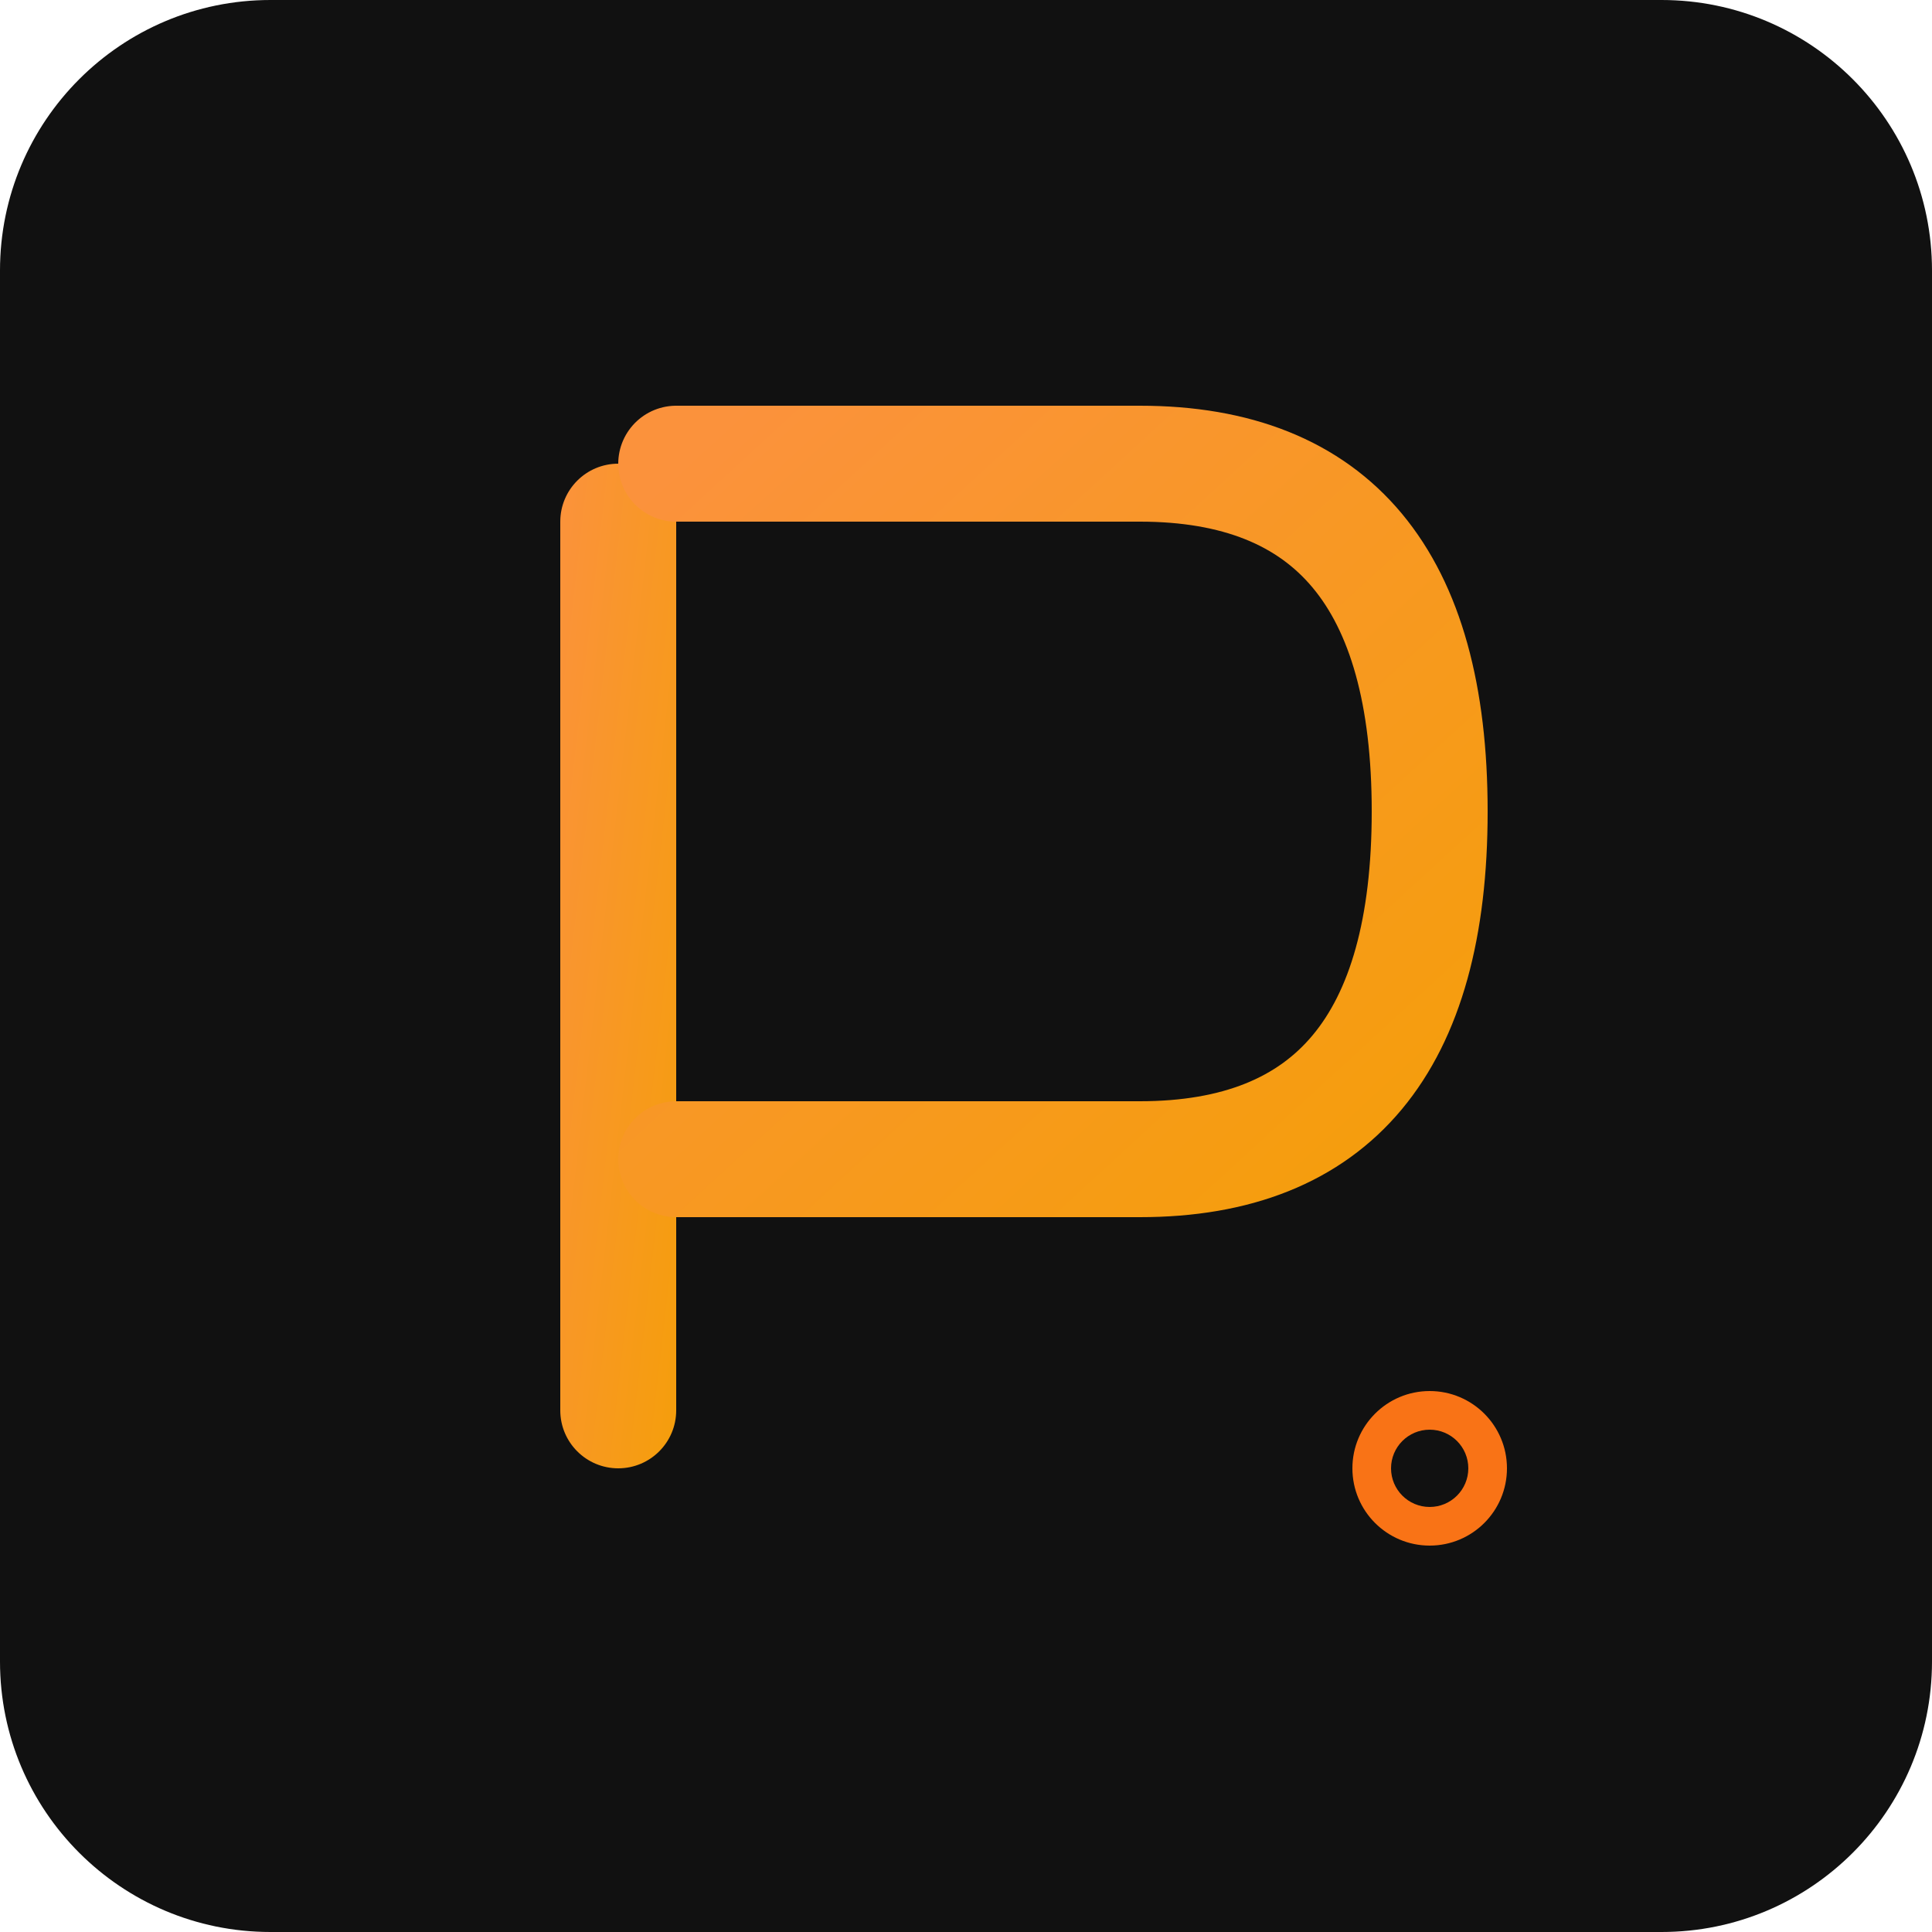
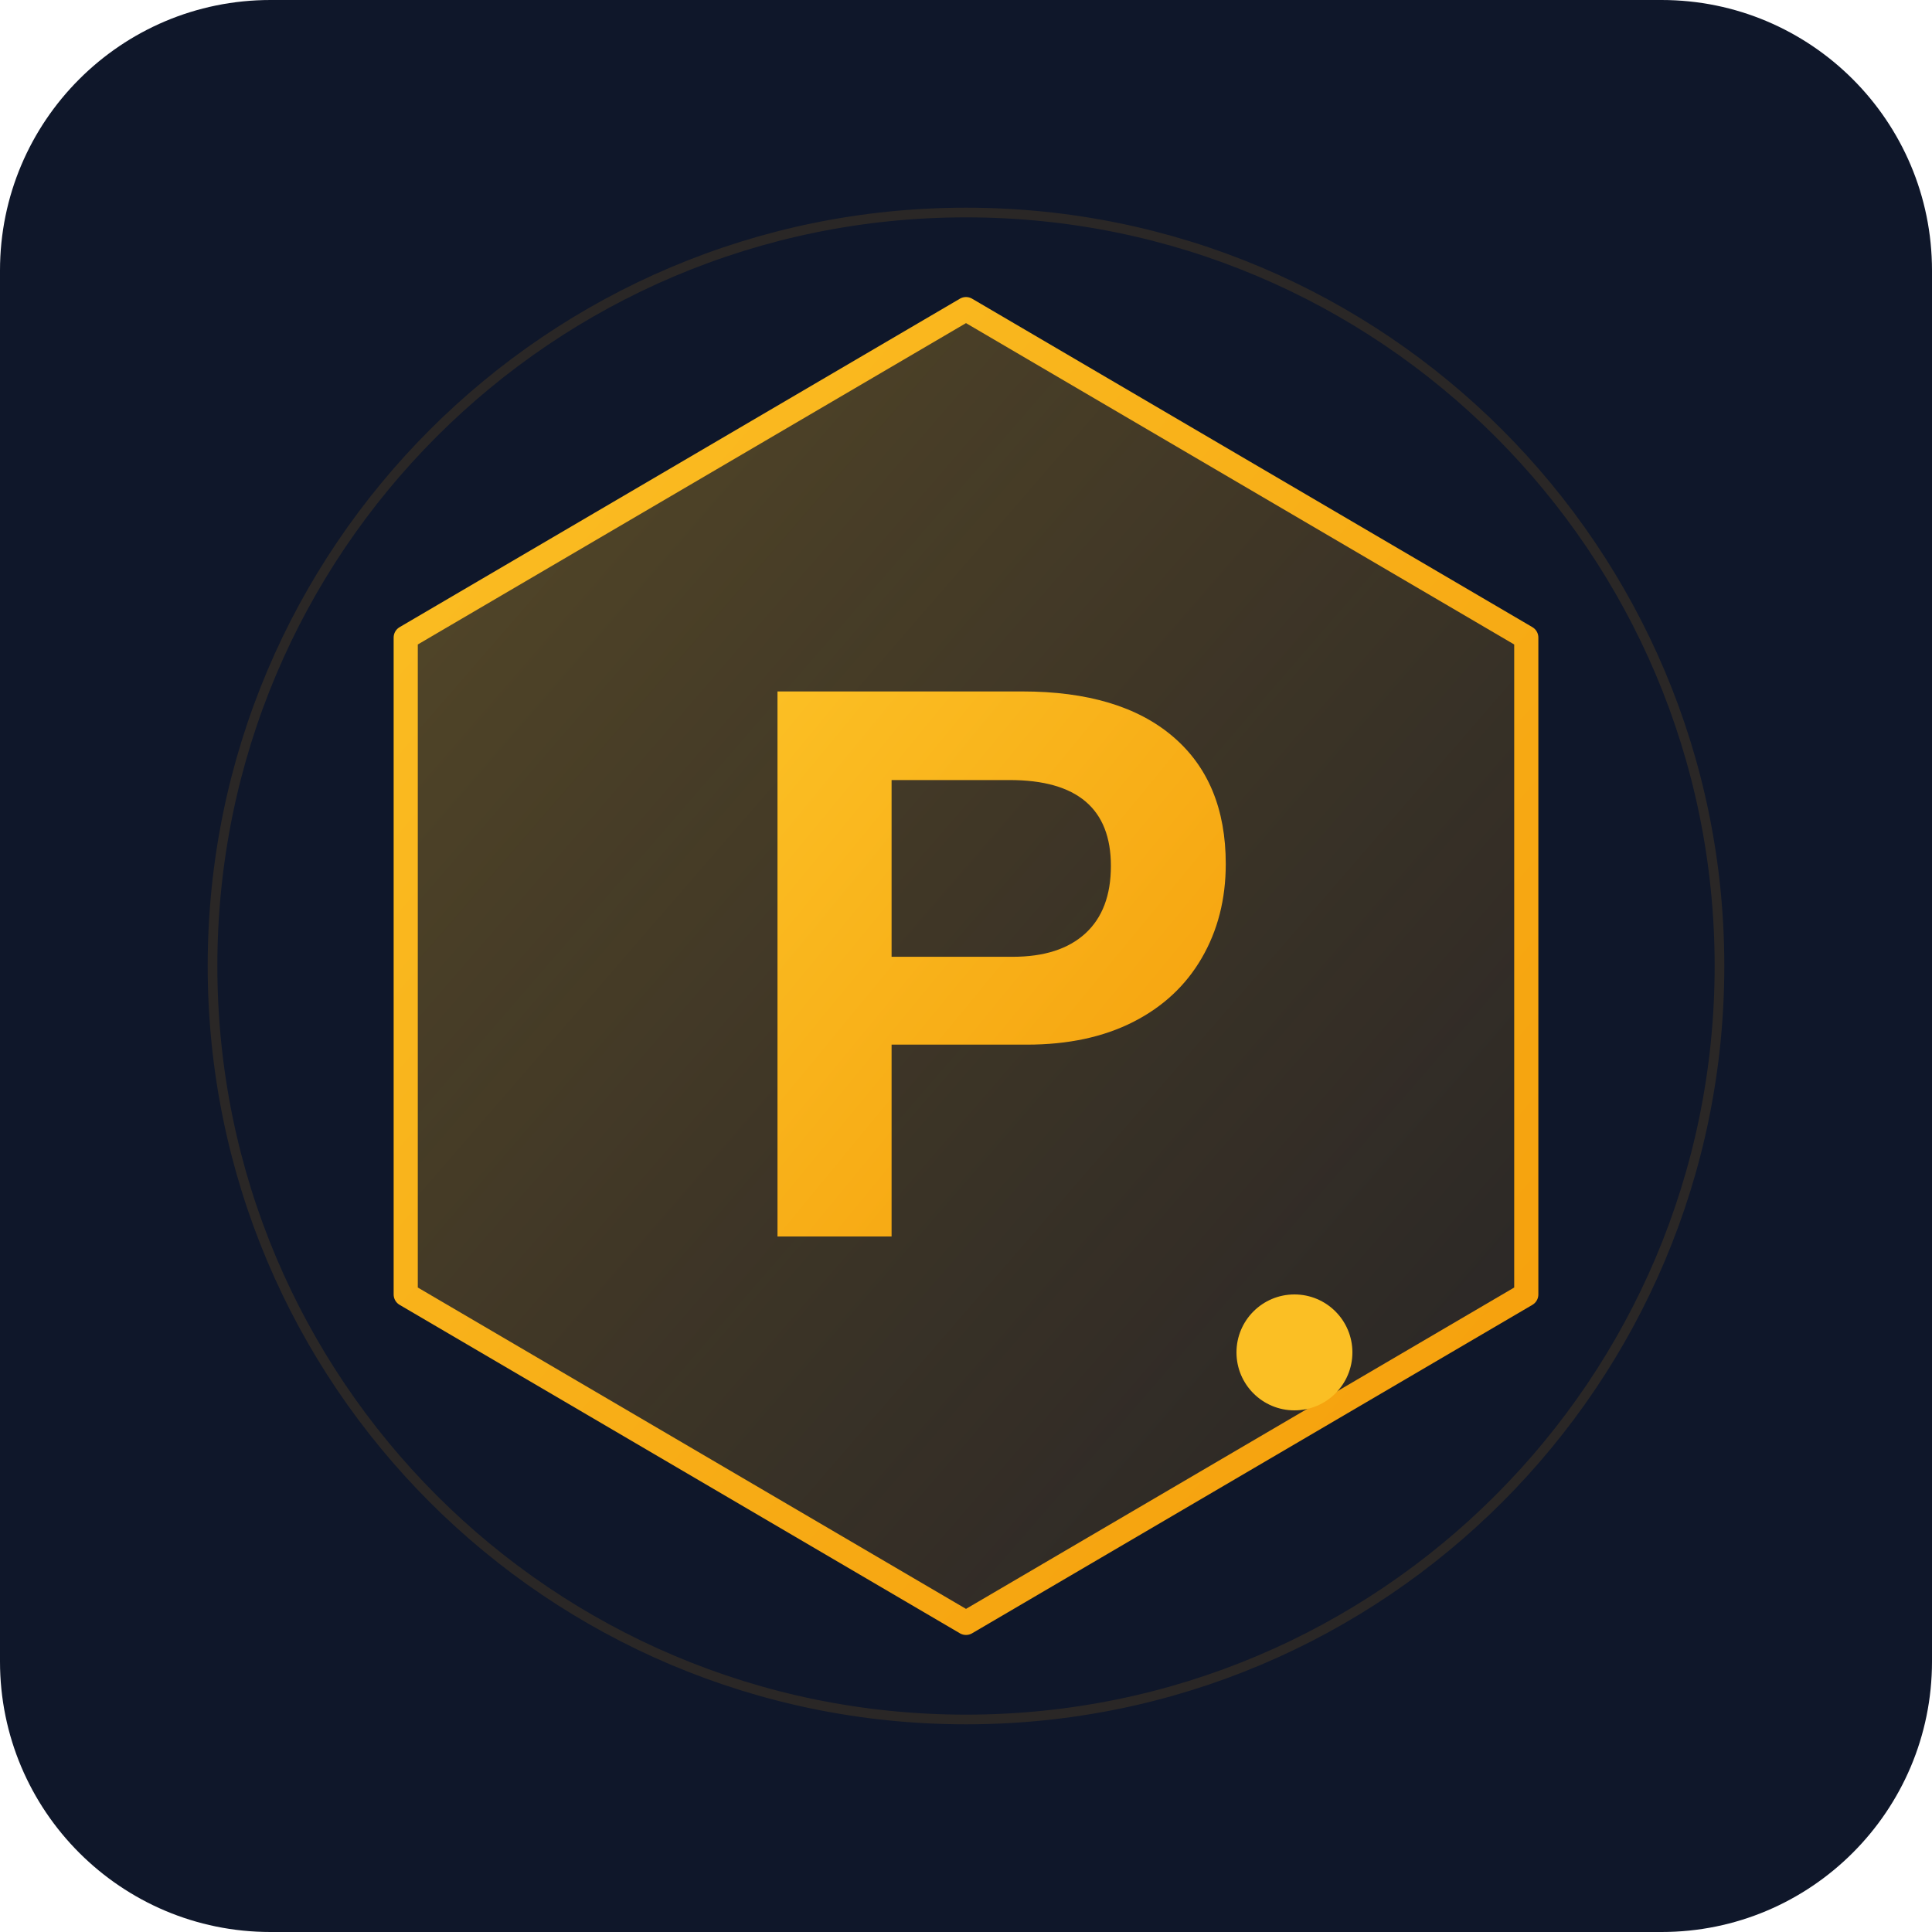
<svg xmlns="http://www.w3.org/2000/svg" viewBox="0 0 200 200">
  <defs>
-     <linearGradient id="grad" x1="0%" y1="0%" x2="100%" y2="100%">
-       <stop offset="0%" stop-color="#fb923c" />
-       <stop offset="100%" stop-color="#f59e0b" />
+     <linearGradient id="amber" x1="0%" y1="0%" x2="100%" y2="100%">
+       <stop offset="0%" stop-color="#FBBF24" />
+       <stop offset="100%" stop-color="#F59E0B" />
+     </linearGradient>
+     <linearGradient id="amberDim" x1="0%" y1="0%" x2="100%" y2="100%">
+       <stop offset="0%" stop-color="#FBBF24" stop-opacity="0.3" />
+       <stop offset="100%" stop-color="#F59E0B" stop-opacity="0.1" />
    </linearGradient>
  </defs>
-   <rect width="200" height="200" fill="#111111" rx="28" />
-   <rect x="58" y="48" width="12" height="104" rx="6" fill="url(#grad)" />
-   <path d="M70 48 L118 48 Q148 48 148 84 Q148 120 118 120 L70 120" fill="none" stroke="url(#grad)" stroke-width="12" stroke-linecap="round" stroke-linejoin="round" />
-   <circle cx="148" cy="152" r="8" fill="#f97316" />
-   <circle cx="148" cy="152" r="4" fill="#111111" />
+   <rect width="200" height="200" fill="#0F172A" rx="28" />
+   <circle cx="100" cy="100" r="78" fill="none" stroke="#F59E0B" stroke-width="1" stroke-opacity="0.12" />
+   <polygon points="100,32 158,66 158,134 100,168 42,134 42,66" fill="url(#amberDim)" stroke="url(#amber)" stroke-width="2.5" stroke-linejoin="round" />
+   <text x="75" y="128" font-family="'SF Pro Display', 'Helvetica Neue', Arial, sans-serif" font-size="82" font-weight="800" fill="url(#amber)" letter-spacing="-2">P</text>
+   <circle cx="134" cy="140" r="6" fill="#FBBF24" />
</svg>
